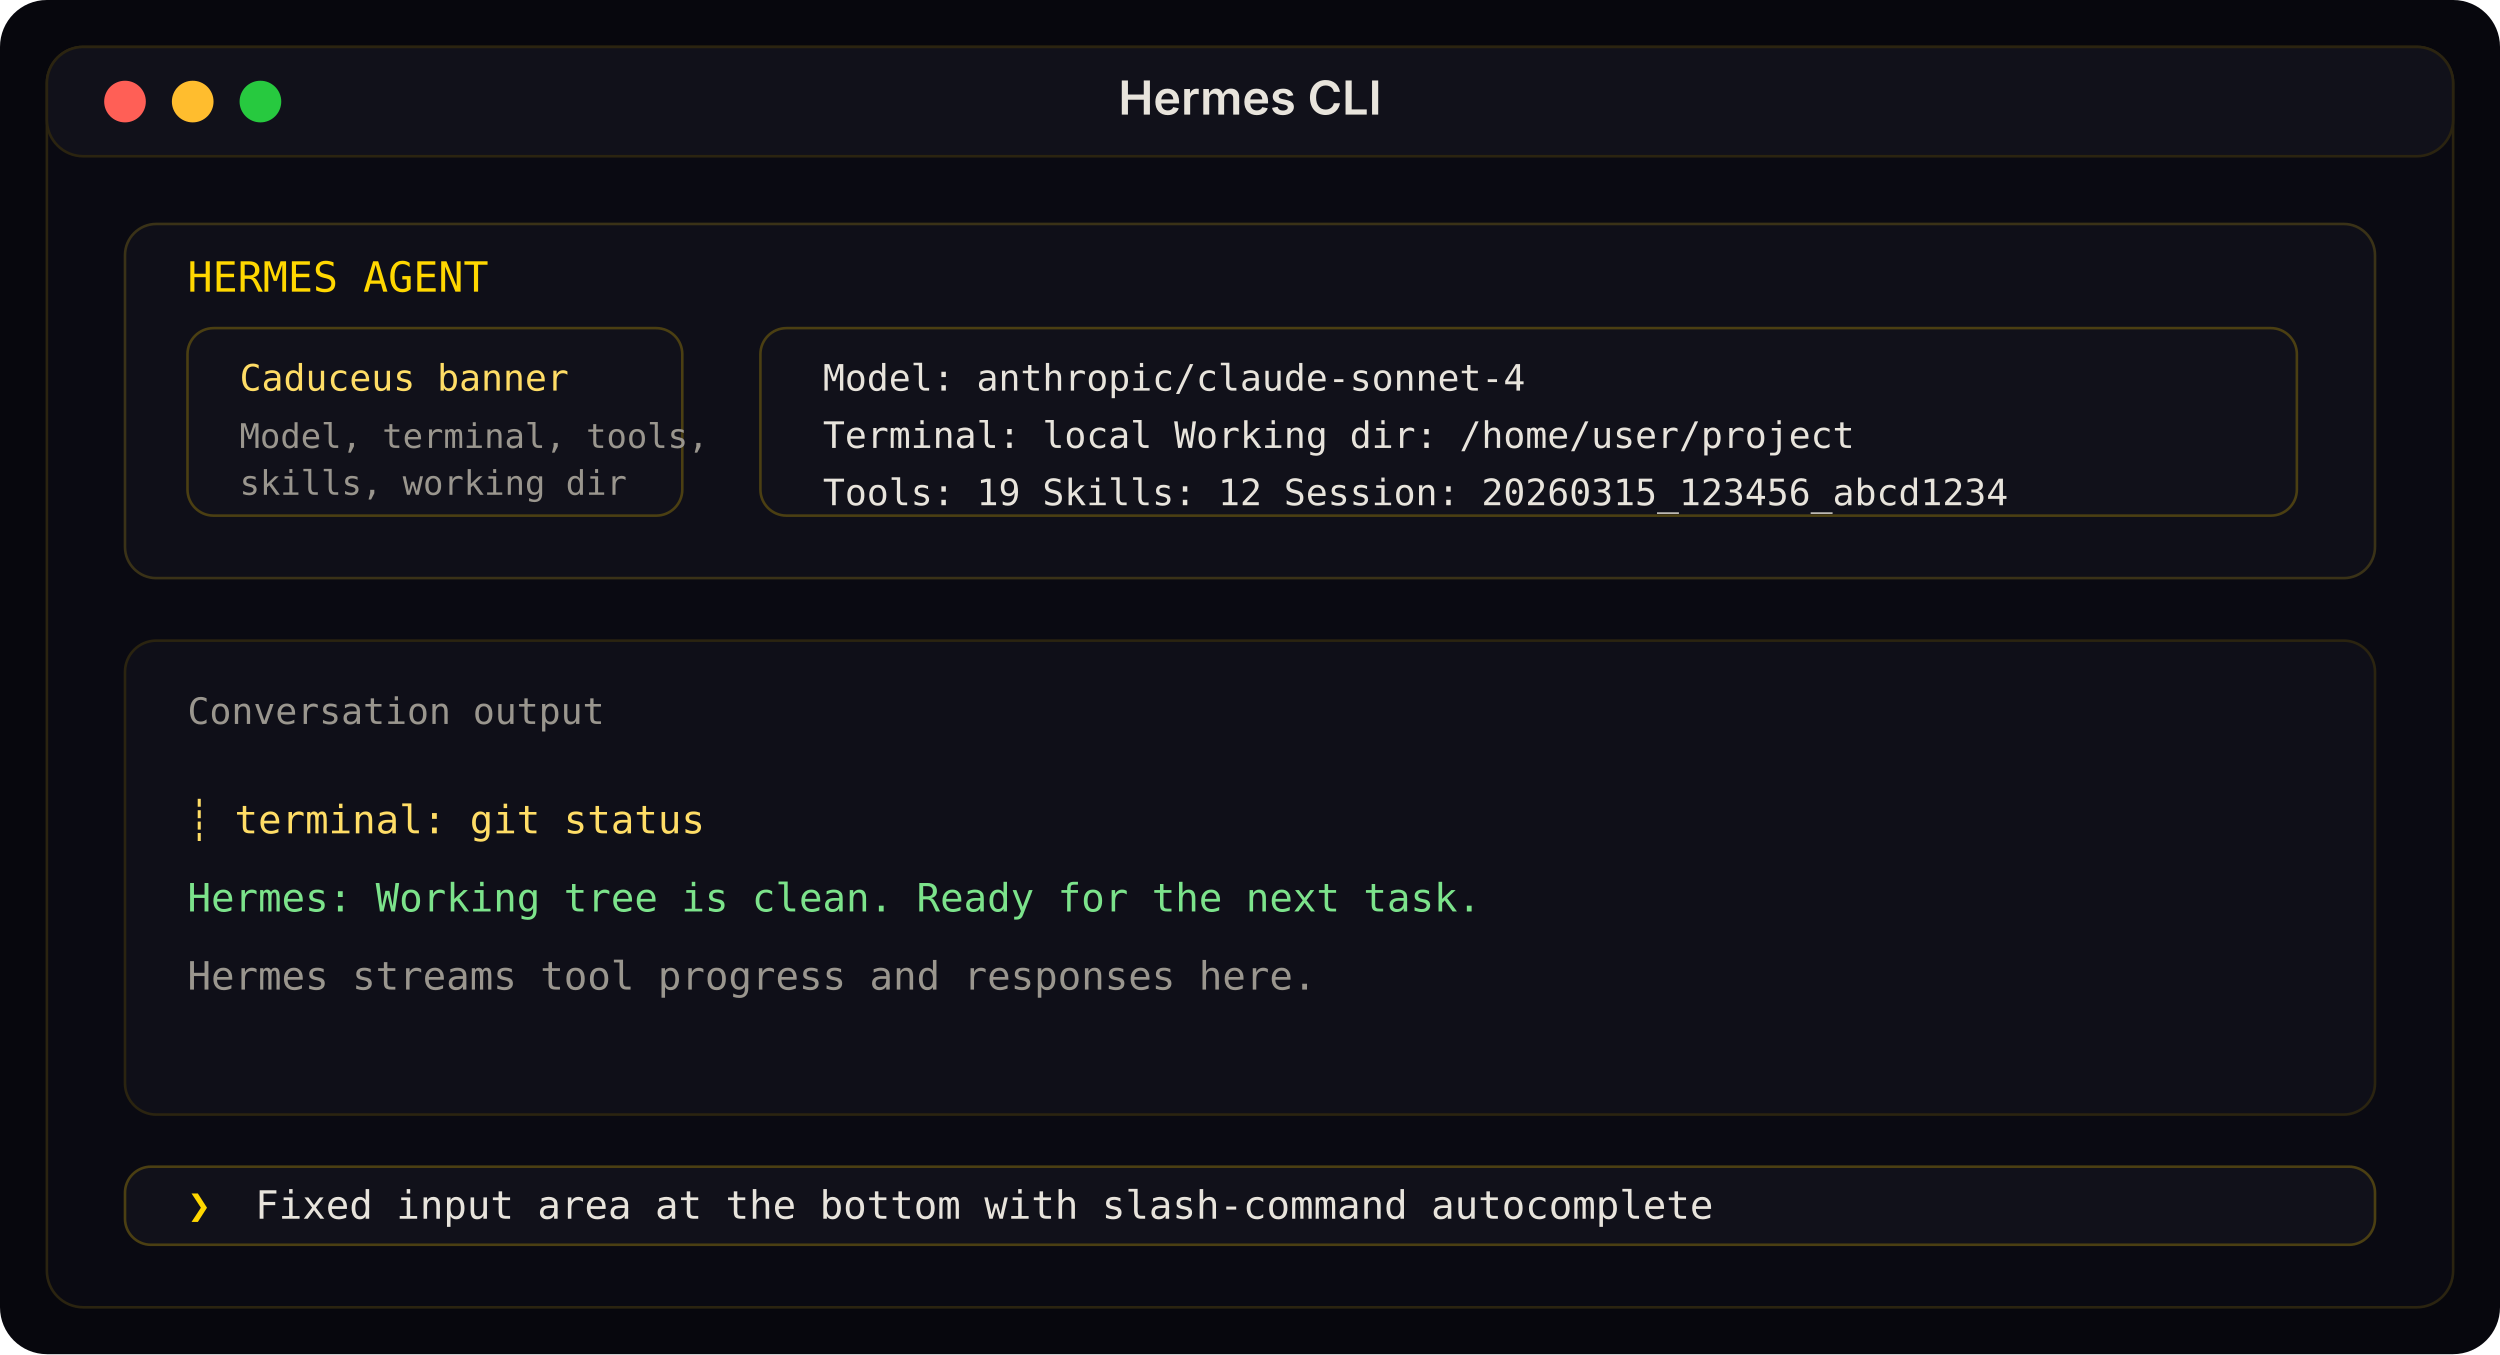
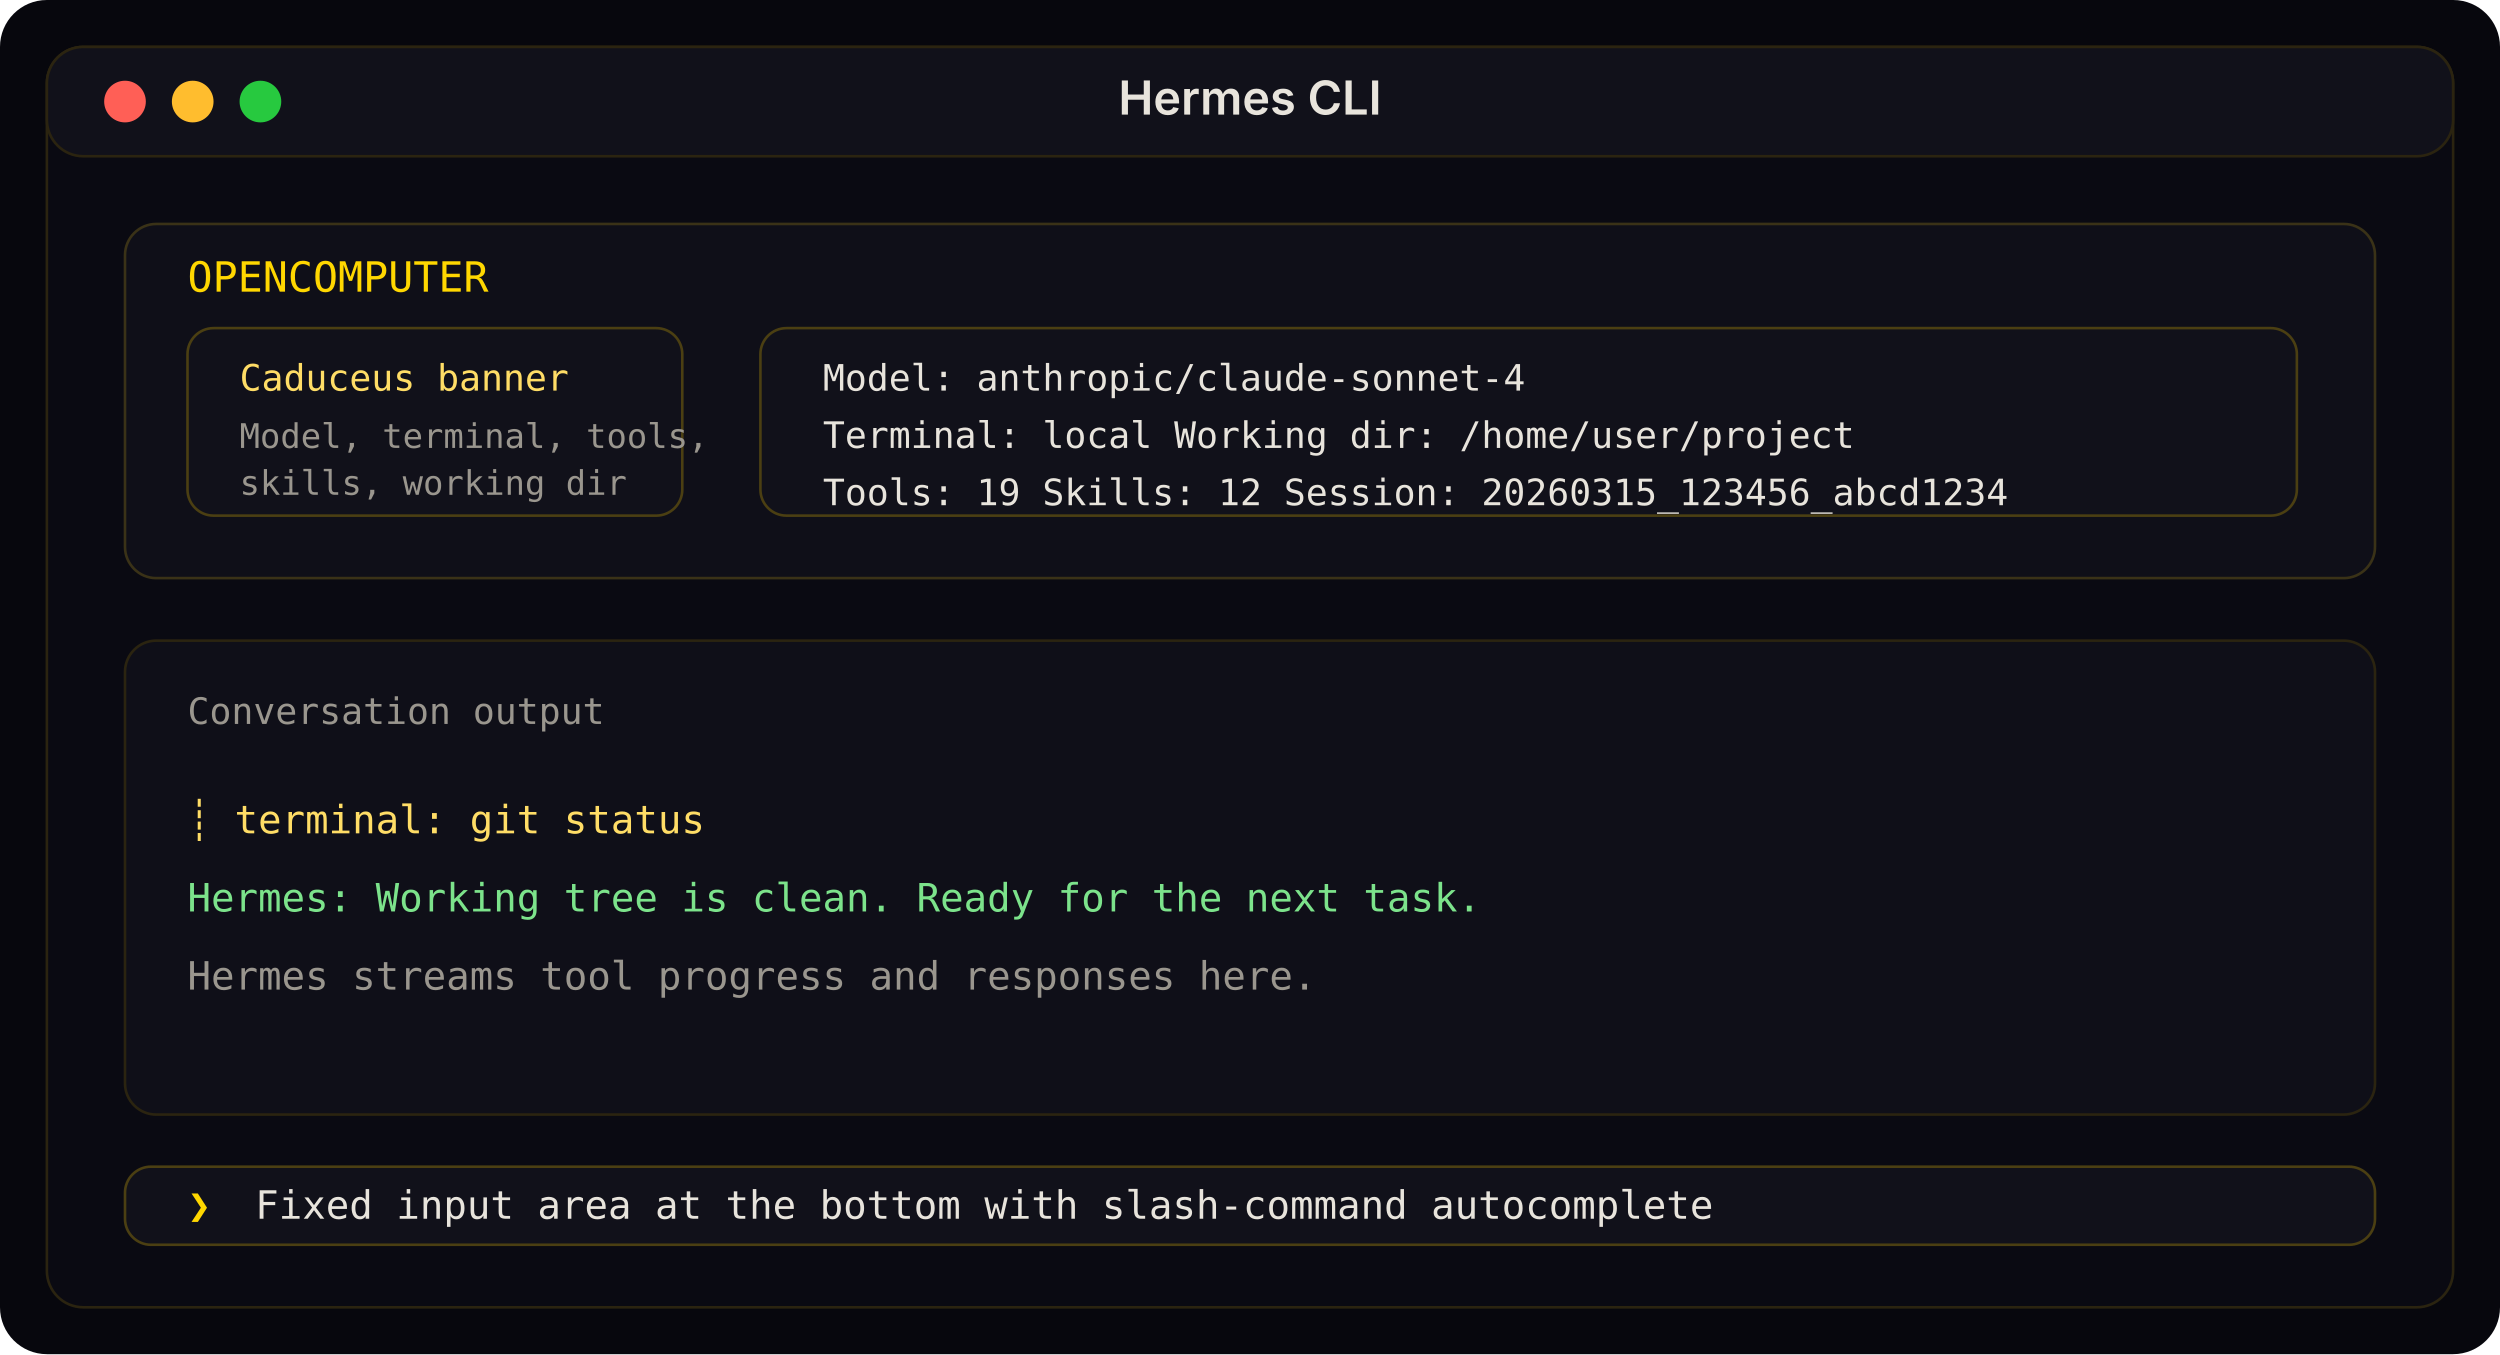
<svg xmlns="http://www.w3.org/2000/svg" width="960" height="520" viewBox="0 0 960 520" role="img" aria-labelledby="title desc">
  <rect width="960" height="520" rx="18" fill="#07070d" />
  <rect x="18" y="18" width="924" height="484" rx="14" fill="#0a0a12" stroke="#2b2410" />
  <rect x="18" y="18" width="924" height="42" rx="14" fill="#11111a" stroke="#2b2410" />
  <circle cx="48" cy="39" r="8" fill="#ff5f56" />
  <circle cx="74" cy="39" r="8" fill="#ffbd2e" />
  <circle cx="100" cy="39" r="8" fill="#27c93f" />
  <text x="480" y="44" text-anchor="middle" fill="#e8e4dc" font-family="Inter, sans-serif" font-size="18" font-weight="600">Hermes CLI</text>
  <rect x="48" y="86" width="864" height="136" rx="12" fill="#0f0f18" stroke="#3a3217" />
-   <text x="72" y="112" fill="#ffd700" font-family="JetBrains Mono, monospace" font-size="16">HERMES AGENT</text>
+   <text x="72" y="112" fill="#ffd700" font-family="JetBrains Mono, monospace" font-size="16">OPENCOMPUTER</text>
  <rect x="72" y="126" width="190" height="72" rx="10" fill="#11111a" stroke="#4b3f12" />
  <text x="92" y="150" fill="#ffdd66" font-family="JetBrains Mono, monospace" font-size="14">Caduceus banner</text>
  <text x="92" y="172" fill="#9a968e" font-family="JetBrains Mono, monospace" font-size="13">Model, terminal, tools,</text>
  <text x="92" y="190" fill="#9a968e" font-family="JetBrains Mono, monospace" font-size="13">skills, working dir</text>
  <rect x="292" y="126" width="590" height="72" rx="10" fill="#11111a" stroke="#4b3f12" />
  <text x="316" y="150" fill="#e8e4dc" font-family="JetBrains Mono, monospace" font-size="14">Model: anthropic/claude-sonnet-4</text>
  <text x="316" y="172" fill="#e8e4dc" font-family="JetBrains Mono, monospace" font-size="14">Terminal: local   Working dir: /home/user/project</text>
  <text x="316" y="194" fill="#e8e4dc" font-family="JetBrains Mono, monospace" font-size="14">Tools: 19   Skills: 12   Session: 20260315_123456_abcd1234</text>
  <rect x="48" y="246" width="864" height="182" rx="12" fill="#0f0f18" stroke="#2b2410" />
  <text x="72" y="278" fill="#9a968e" font-family="JetBrains Mono, monospace" font-size="14">Conversation output</text>
  <text x="72" y="320" fill="#ffdd66" font-family="JetBrains Mono, monospace" font-size="15">┊ terminal: git status</text>
  <text x="72" y="350" fill="#7ce38b" font-family="JetBrains Mono, monospace" font-size="15">Hermes: Working tree is clean. Ready for the next task.</text>
  <text x="72" y="380" fill="#9a968e" font-family="JetBrains Mono, monospace" font-size="15">Hermes streams tool progress and responses here.</text>
  <rect x="48" y="448" width="864" height="30" rx="10" fill="#11111a" stroke="#4b3f12" />
  <text x="72" y="468" fill="#ffd700" font-family="JetBrains Mono, monospace" font-size="15">❯</text>
  <text x="98" y="468" fill="#e8e4dc" font-family="JetBrains Mono, monospace" font-size="15">Fixed input area at the bottom with slash-command autocomplete</text>
</svg>
